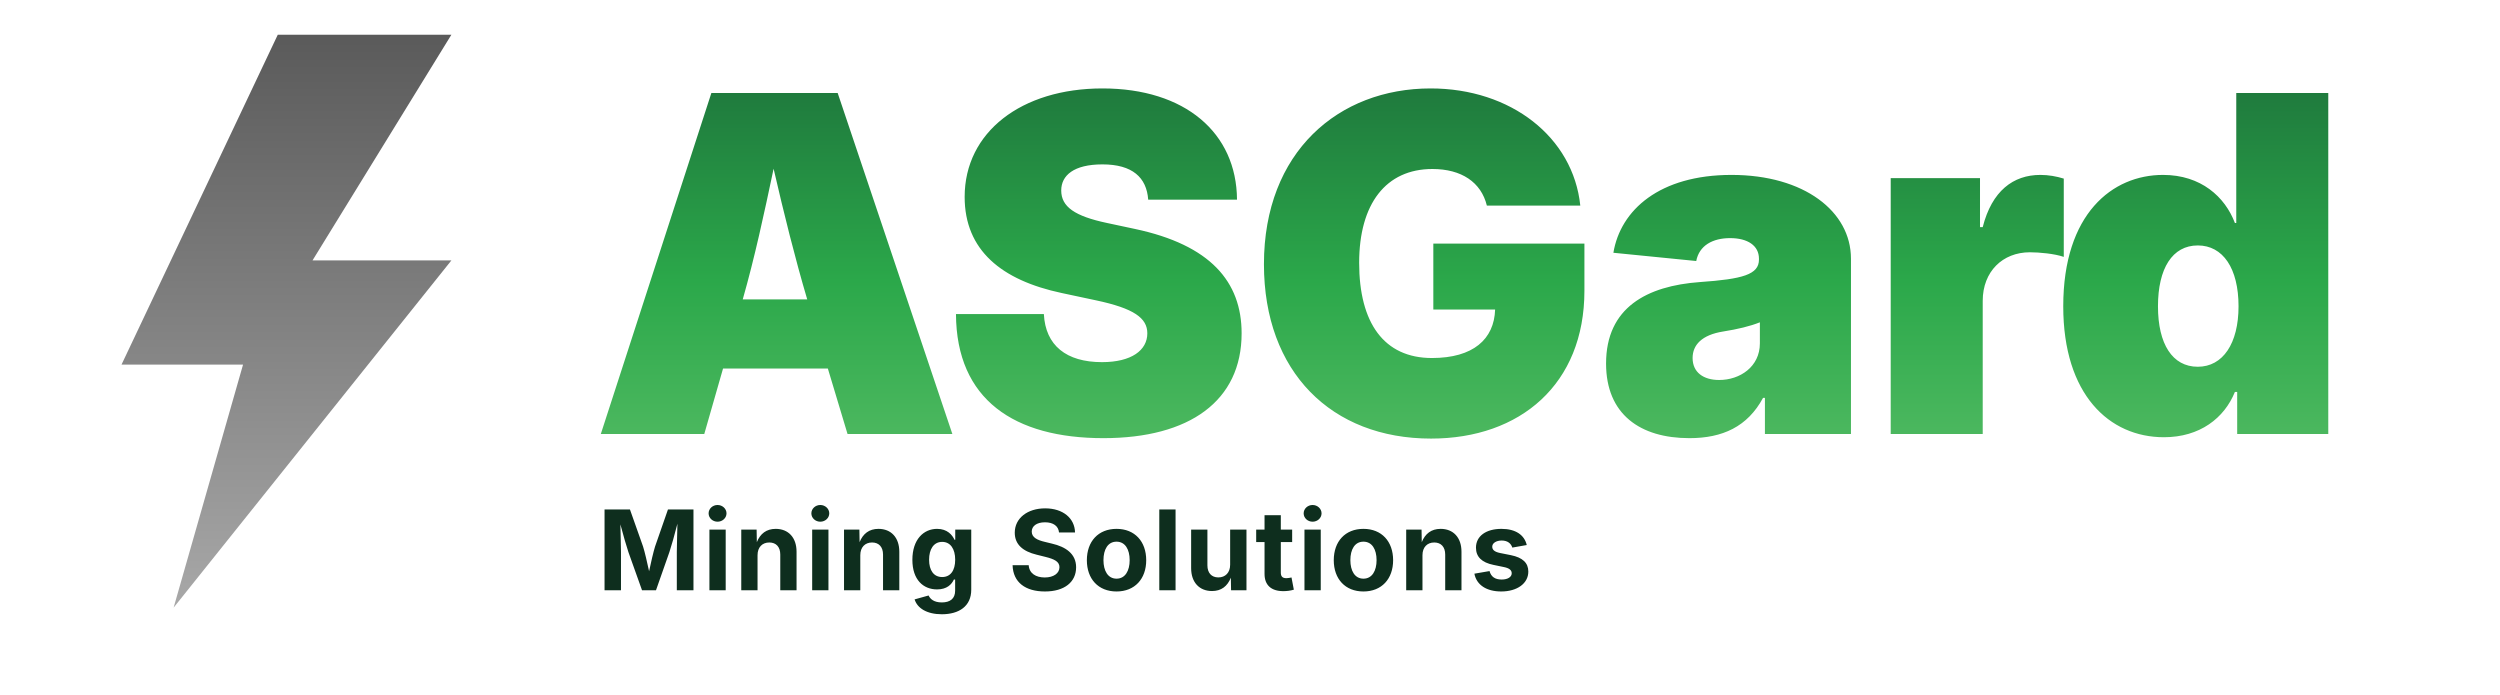
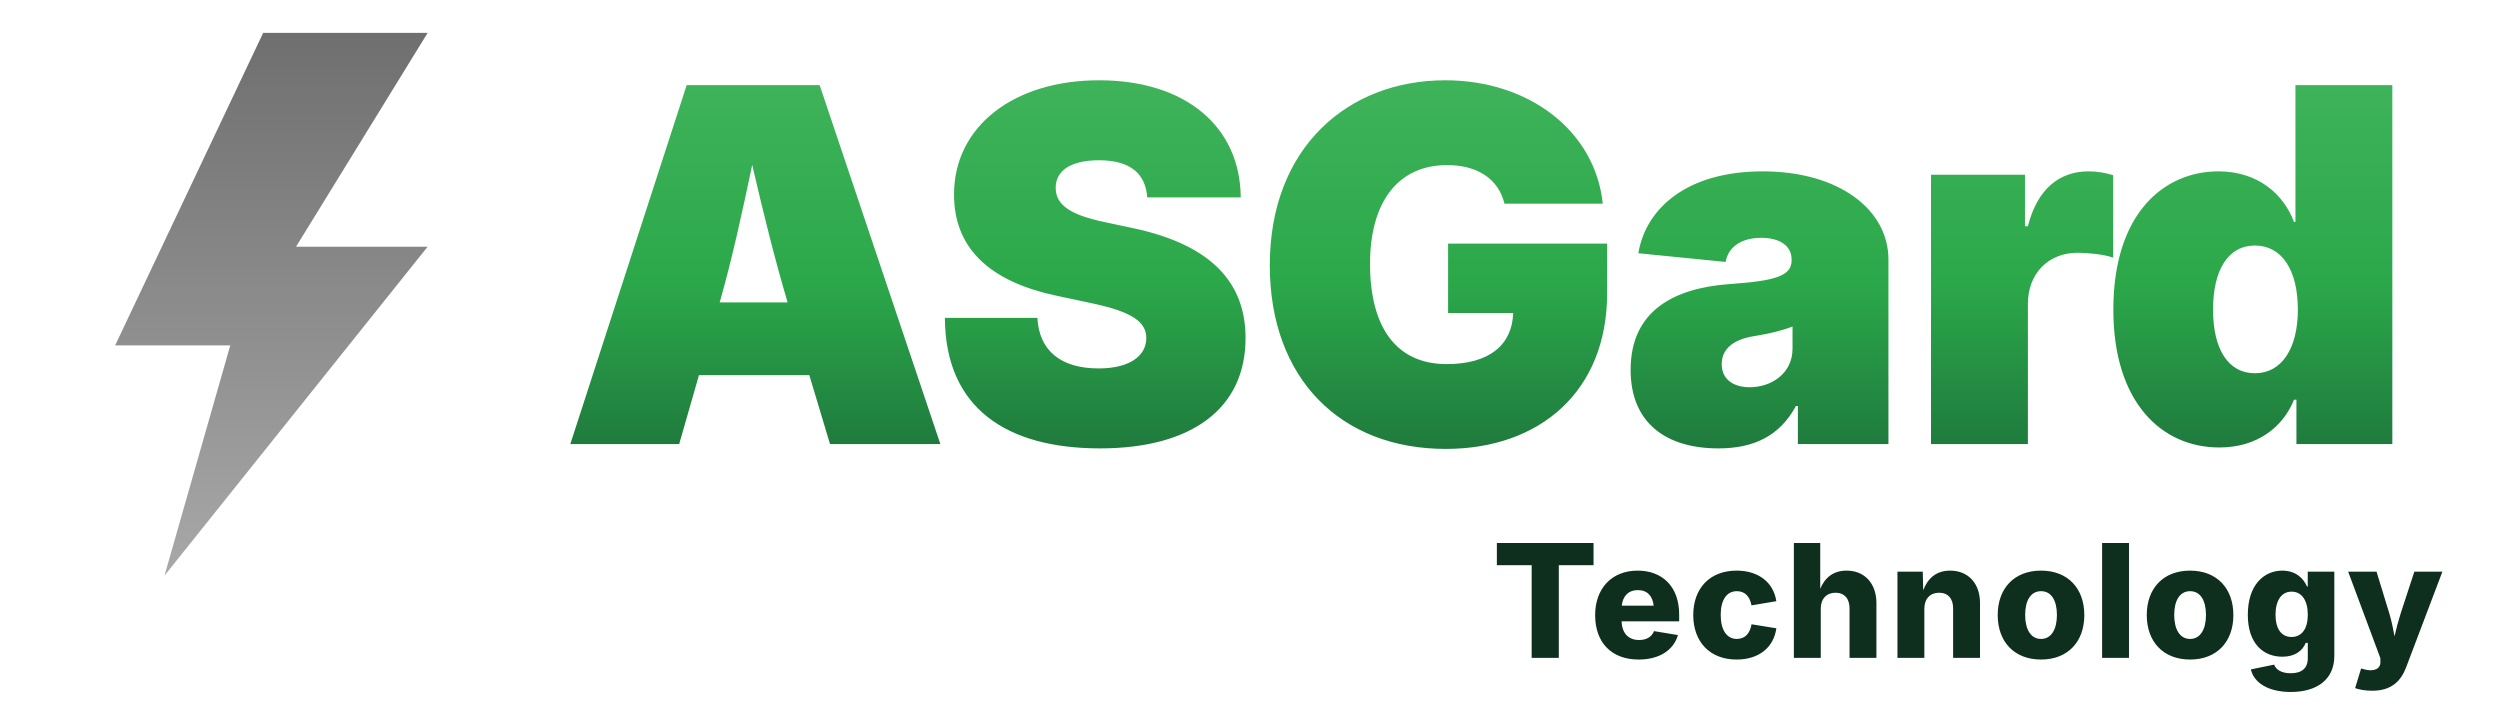
- <svg xmlns="http://www.w3.org/2000/svg" viewBox="0 0 720 200" fill="none">
+ <svg xmlns="http://www.w3.org/2000/svg" viewBox="0 0 760 220" fill="none">
  <defs>
    <linearGradient id="boltGrad" x1="0" y1="0" x2="0" y2="1">
-       <stop offset="0%" stop-color="#5A5A5A" />
+       <stop offset="0%" stop-color="#6F6F6F" />
      <stop offset="100%" stop-color="#A8A8A8" />
    </linearGradient>
    <linearGradient id="textGrad" x1="0" y1="0" x2="0" y2="1">
-       <stop offset="0%" stop-color="#1F7A3D" />
+       <stop offset="0%" stop-color="#3FB35A" />
      <stop offset="55%" stop-color="#2BA84A" />
-       <stop offset="100%" stop-color="#4CB85F" />
+       <stop offset="100%" stop-color="#1F7A3D" />
    </linearGradient>
  </defs>
  <path d="M 80 10 L 35 105 L 70 105 L 50 175 L 130 75 L 90 75 L 130 10 Z" fill="url(#boltGrad)" />
-   <text x="170" y="125" font-family="'Montserrat','Inter','Helvetica Neue',Arial,sans-serif" font-weight="900" font-size="135" letter-spacing="-2" fill="url(#textGrad)">ASGard</text>
-   <text x="172" y="170" font-family="'Montserrat','Inter','Helvetica Neue',Arial,sans-serif" font-weight="700" font-size="32" letter-spacing="0.5" fill="#0E2E1E">Mining Solutions</text>
+   <text x="170" y="135" font-family="'Montserrat','Inter','Helvetica Neue',Arial,sans-serif" font-weight="900" font-size="150" letter-spacing="-2" fill="url(#textGrad)">ASGard</text>
+   <text x="743" y="200" text-anchor="end" font-family="'Montserrat','Inter','Helvetica Neue',Arial,sans-serif" font-weight="800" font-size="48" letter-spacing="1" fill="#0E2E1E">Technology</text>
</svg>
